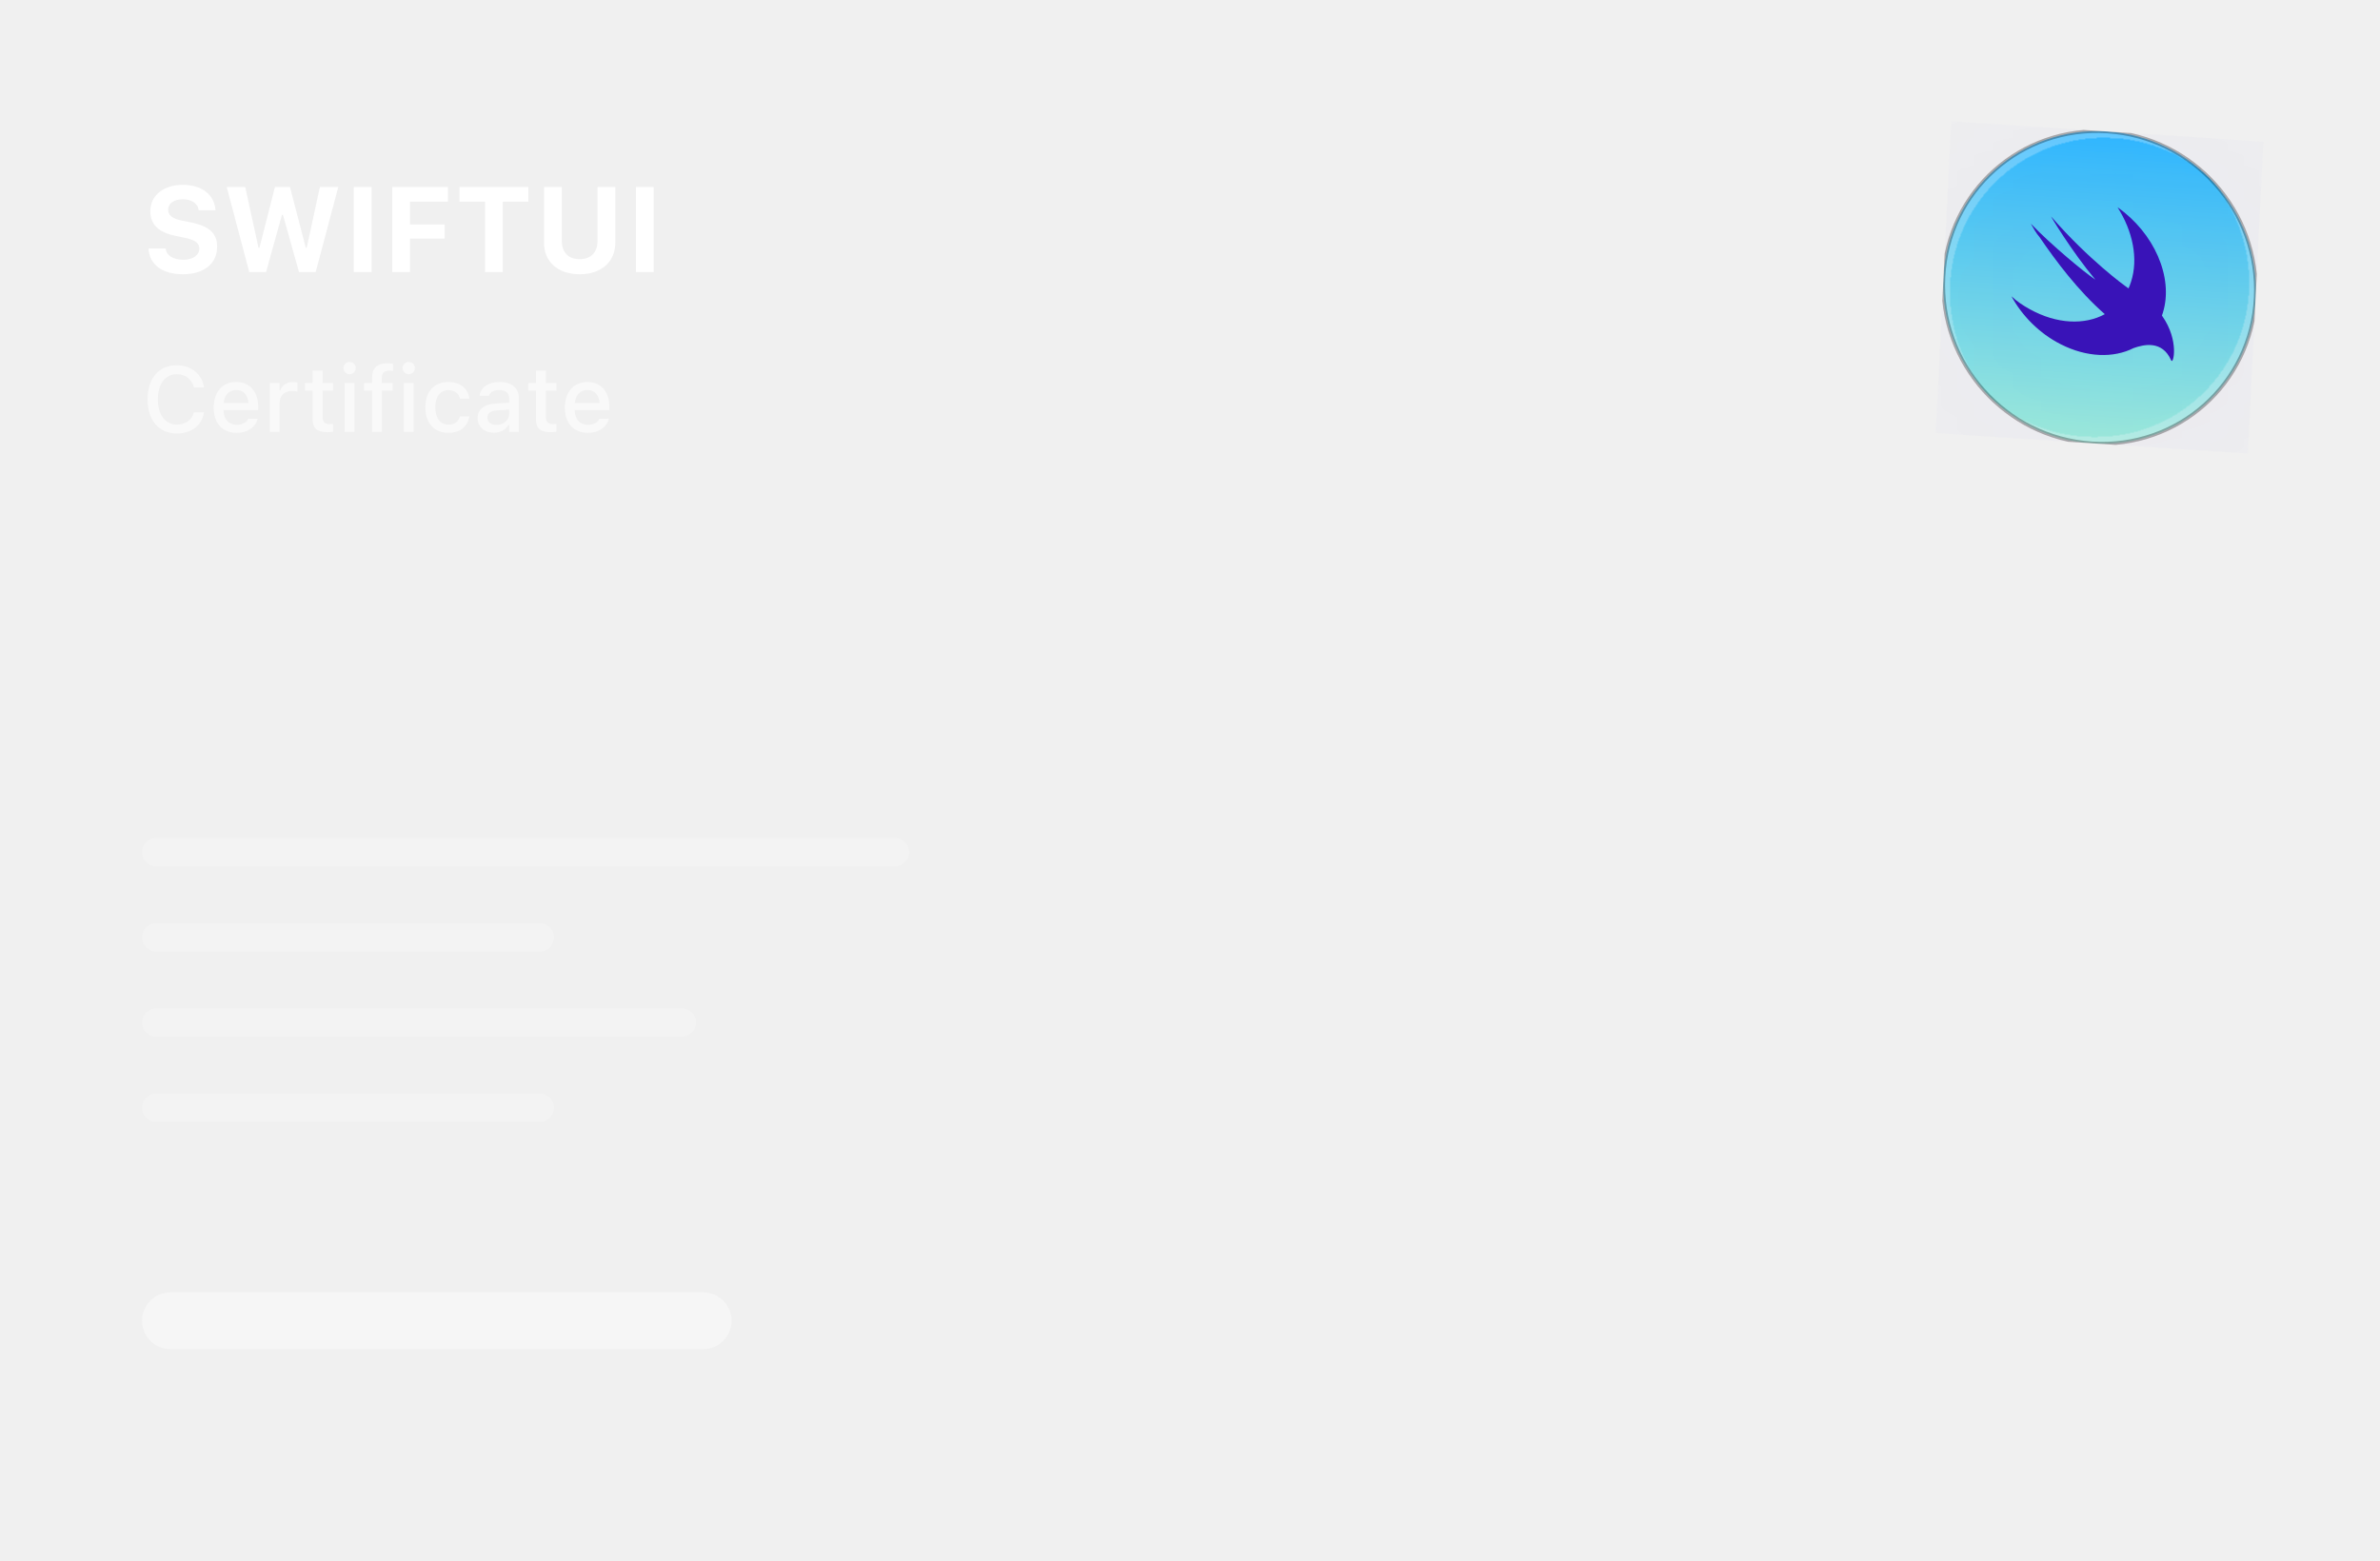
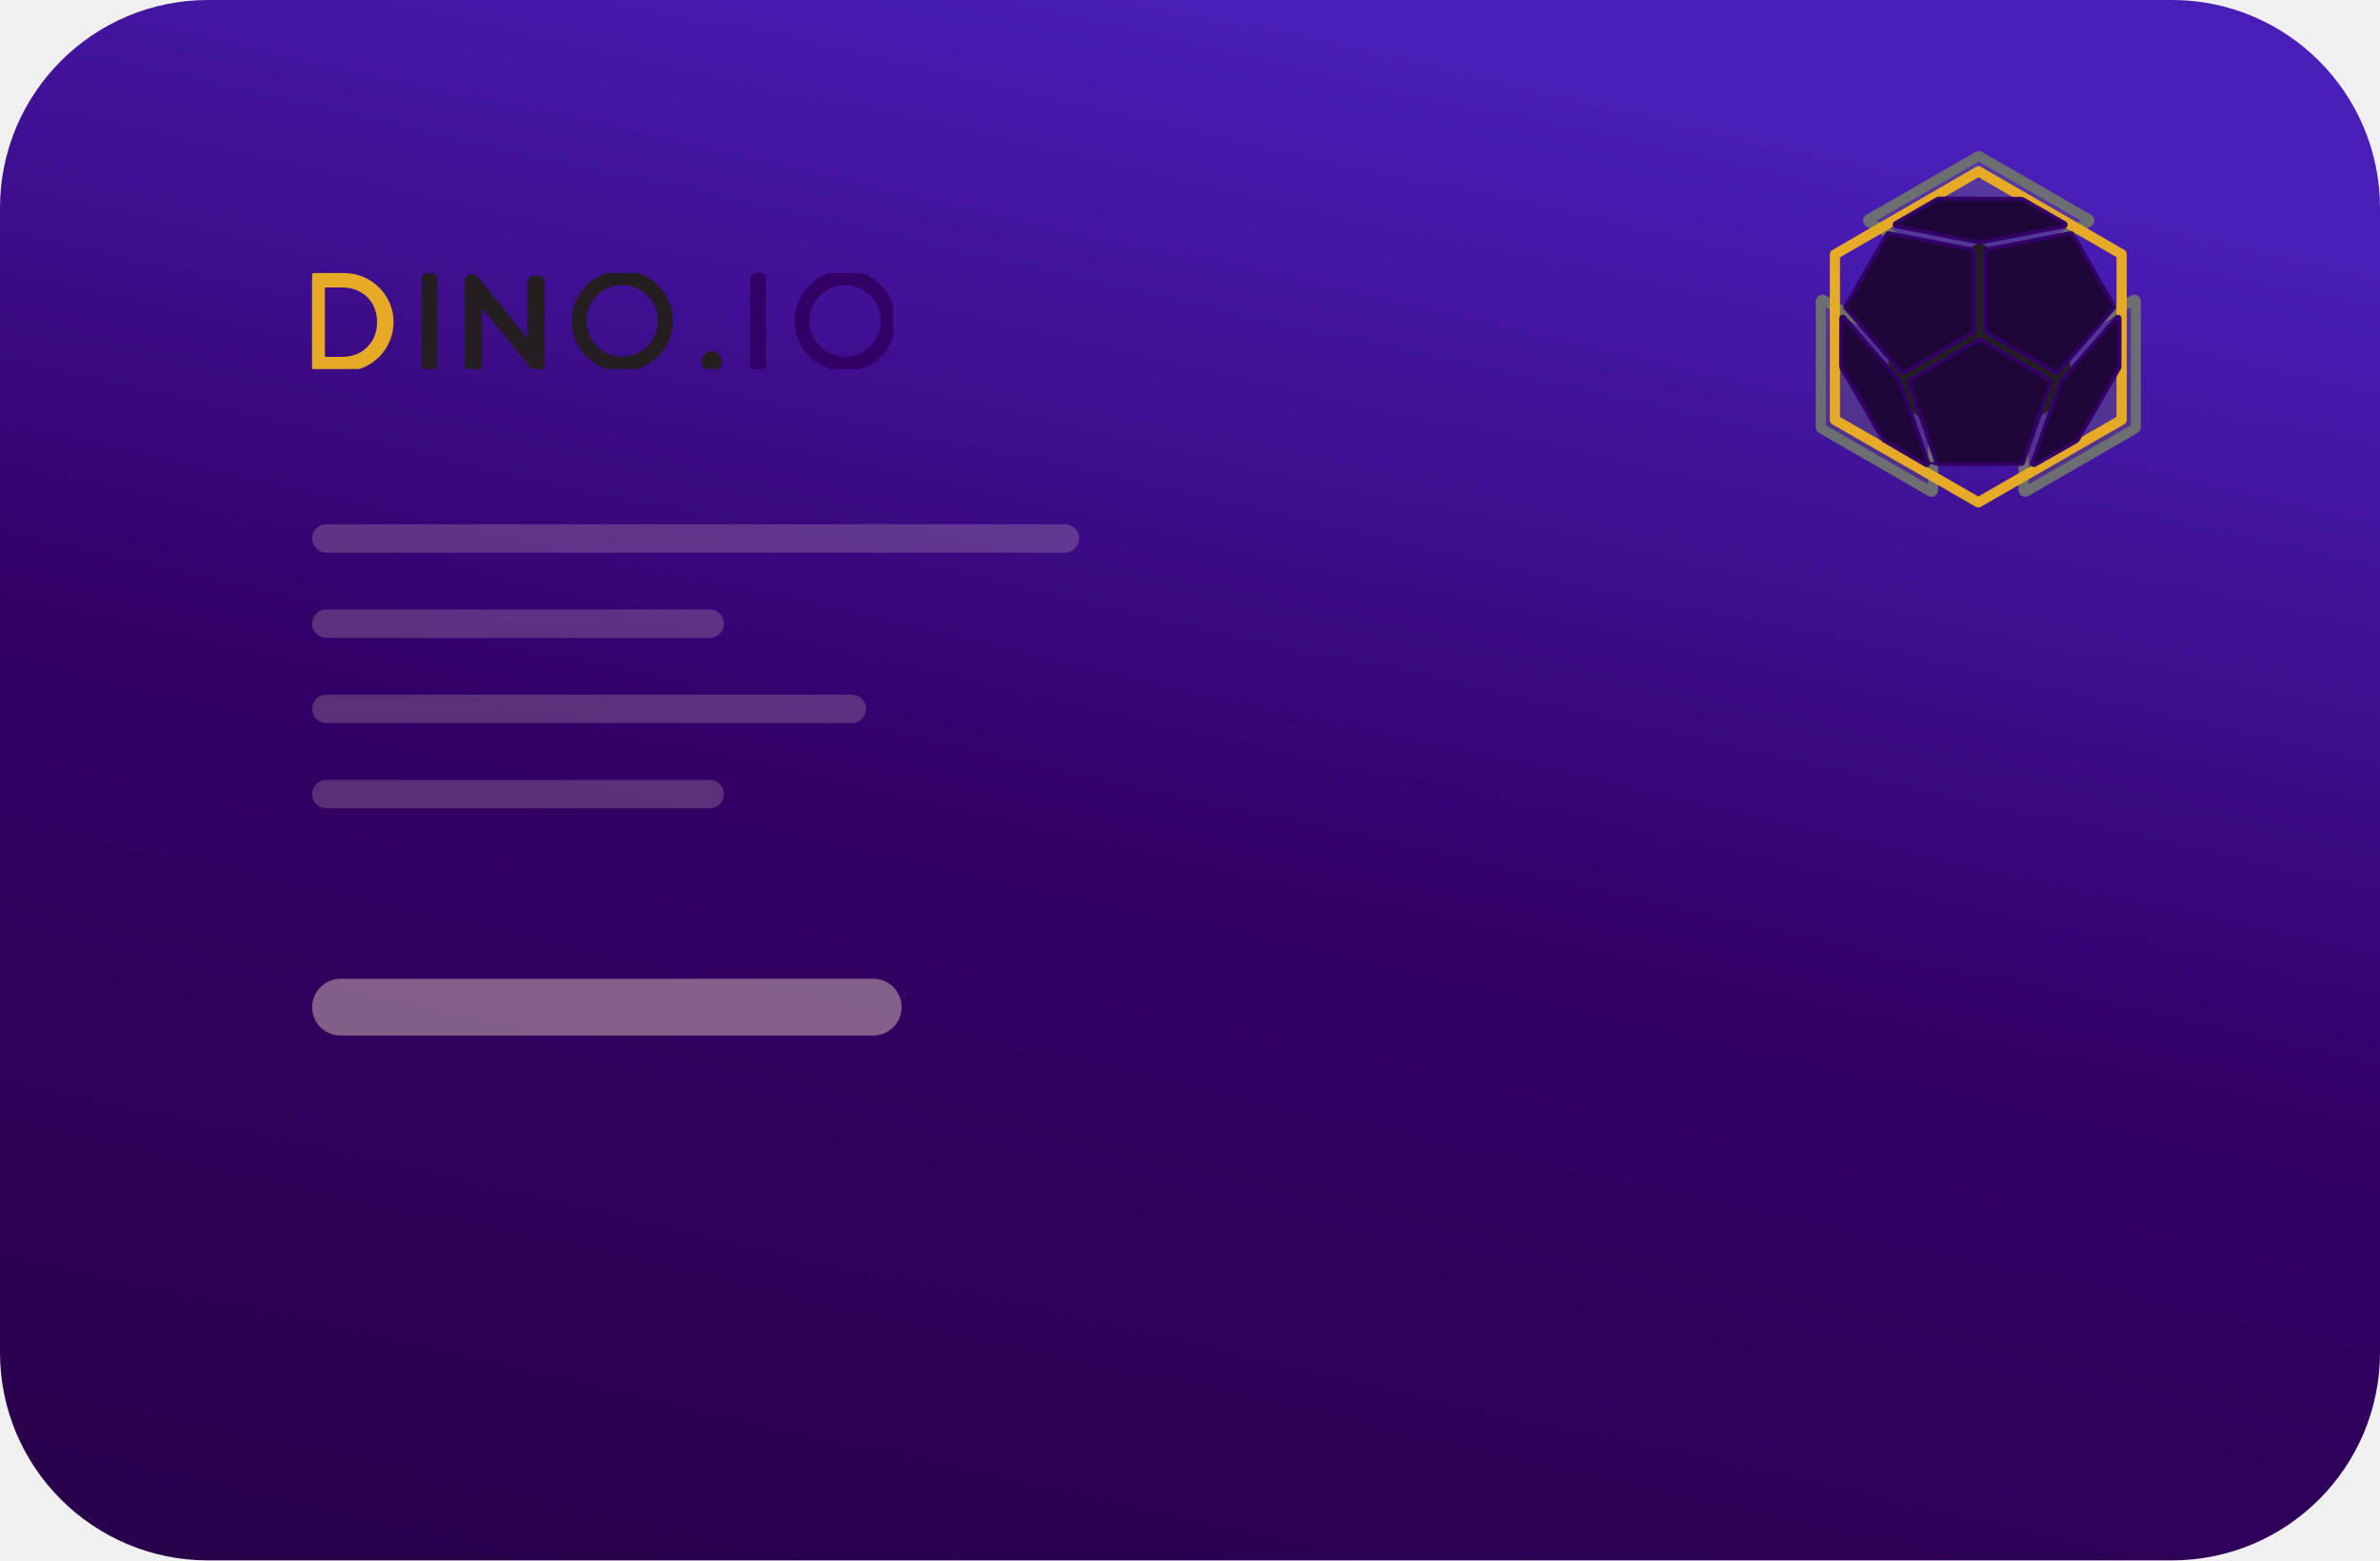
<svg xmlns="http://www.w3.org/2000/svg" width="183" height="120" viewBox="0 0 183 120" fill="none">
-   <g clip-path="url(#clip0)">
-     <g filter="url(#filter0_ii)">
-       <path fill-rule="evenodd" clip-rule="evenodd" d="M160.842 34.093C167.47 34.526 173.109 29.511 173.438 22.889C173.767 16.267 168.66 10.547 162.033 10.114C155.405 9.679 149.766 14.695 149.437 21.317C149.108 27.939 154.214 33.658 160.842 34.093Z" fill="url(#paint0_linear)" />
+   <rect width="183" height="120" rx="16" fill="url(#paint0_linear_4281:2)" />
+   <path d="M148.515 37.823C148.493 37.824 148.472 37.818 148.453 37.807L140.061 32.962C140.043 32.951 140.027 32.936 140.016 32.917C140.006 32.898 140 32.877 140 32.856V23.166C140 23.144 140.006 23.123 140.016 23.104C140.027 23.085 140.043 23.07 140.061 23.059C140.08 23.048 140.101 23.043 140.122 23.043C140.144 23.043 140.165 23.048 140.184 23.059L148.576 27.916C148.595 27.927 148.61 27.942 148.621 27.961C148.631 27.979 148.637 28 148.637 28.022V37.701C148.637 37.723 148.631 37.744 148.62 37.762C148.61 37.781 148.594 37.796 148.576 37.807C148.557 37.818 148.536 37.823 148.515 37.823V37.823Z" fill="#6D6E71" fill-opacity="0.333" stroke="#6D6E71" stroke-width="0.767" stroke-miterlimit="10" />
+   <path d="M155.654 37.808C155.636 37.797 155.62 37.782 155.609 37.763C155.599 37.745 155.593 37.724 155.593 37.702V28.022C155.593 28 155.598 27.979 155.609 27.961C155.62 27.942 155.635 27.927 155.654 27.916L164.046 23.059C164.065 23.048 164.086 23.043 164.107 23.043C164.129 23.043 164.15 23.048 164.168 23.059C164.187 23.07 164.202 23.085 164.213 23.104C164.224 23.123 164.23 23.144 164.23 23.166V32.857C164.23 32.878 164.224 32.899 164.213 32.918C164.203 32.937 164.187 32.952 164.168 32.963L155.776 37.808C155.758 37.819 155.737 37.824 155.715 37.824C155.694 37.824 155.673 37.819 155.654 37.808V37.808Z" fill="#6D6E71" fill-opacity="0.333" stroke="#6D6E71" stroke-width="0.767" stroke-miterlimit="10" />
+   <path d="M152.144 21.941C152.123 21.942 152.101 21.936 152.083 21.925L143.691 17.068C143.672 17.057 143.657 17.042 143.646 17.023C143.635 17.005 143.63 16.984 143.63 16.962C143.63 16.941 143.635 16.92 143.646 16.901C143.657 16.882 143.672 16.867 143.691 16.856L152.091 12.016C152.11 12.006 152.131 12 152.152 12C152.174 12 152.195 12.006 152.213 12.016L160.598 16.856C160.616 16.867 160.632 16.882 160.643 16.901C160.653 16.919 160.659 16.941 160.659 16.962C160.659 16.984 160.653 17.005 160.643 17.023C160.632 17.042 160.616 17.058 160.598 17.068L152.206 21.925C152.187 21.936 152.166 21.942 152.144 21.941Z" fill="#6D6E71" fill-opacity="0.333" stroke="#6D6E71" stroke-width="0.767" stroke-miterlimit="10" />
+   <path d="M145.215 30.663L152.196 34.648L159.172 30.659V22.654L152.205 18.646L145.215 22.662V30.663Z" fill="#231F20" />
+   <path d="M152.116 38.797C152.088 38.797 152.06 38.789 152.036 38.775L141.007 32.435C140.982 32.421 140.962 32.401 140.948 32.376C140.933 32.351 140.926 32.323 140.926 32.295V19.566C140.926 19.538 140.933 19.51 140.948 19.485C140.962 19.461 140.982 19.44 141.007 19.426L152.049 13.035C152.074 13.021 152.102 13.013 152.131 13.013C152.159 13.013 152.187 13.021 152.212 13.035L163.217 19.413C163.241 19.427 163.261 19.448 163.276 19.473C163.29 19.497 163.297 19.525 163.297 19.554V32.288C163.297 32.317 163.29 32.345 163.276 32.369C163.262 32.394 163.241 32.414 163.217 32.429L152.197 38.775C152.173 38.789 152.145 38.797 152.116 38.797V38.797ZM141.25 32.202L152.116 38.447L162.973 32.194V19.646L152.13 13.363L141.25 19.657V32.202Z" fill="#E7AA27" stroke="#E7AA27" stroke-width="0.46" stroke-miterlimit="10" />
+   <path d="M158.127 28.683C158.105 28.683 158.084 28.678 158.066 28.667L152.707 25.538C152.689 25.528 152.674 25.512 152.663 25.494C152.653 25.476 152.647 25.455 152.647 25.433V19.299C152.647 19.27 152.657 19.243 152.675 19.221C152.693 19.199 152.718 19.184 152.746 19.179L159.223 17.927C159.247 17.923 159.273 17.926 159.296 17.936C159.319 17.947 159.339 17.964 159.351 17.986L162.546 23.537C162.558 23.559 162.564 23.585 162.561 23.61C162.559 23.635 162.549 23.659 162.532 23.678L158.218 28.642C158.207 28.654 158.193 28.665 158.177 28.672C158.161 28.679 158.144 28.683 158.127 28.683V28.683Z" fill="#1E0638" stroke="#330066" stroke-width="0.307" stroke-miterlimit="10" />
+   <path d="M149.033 35.694C149.007 35.694 148.983 35.685 148.962 35.671C148.941 35.656 148.926 35.635 148.918 35.611L146.773 29.382C146.764 29.356 146.764 29.327 146.773 29.301C146.782 29.274 146.8 29.252 146.824 29.238L152.166 26.119C152.185 26.108 152.206 26.102 152.227 26.102C152.249 26.102 152.27 26.108 152.289 26.119L157.647 29.247C157.671 29.262 157.689 29.284 157.698 29.311C157.708 29.337 157.708 29.366 157.698 29.392L155.551 35.596C155.543 35.62 155.527 35.641 155.507 35.656C155.486 35.67 155.461 35.678 155.436 35.678L149.03 35.693L149.033 35.694Z" fill="#1E0638" stroke="#330066" stroke-width="0.307" stroke-miterlimit="10" />
+   <path d="M152.234 18.652C152.226 18.653 152.218 18.653 152.21 18.652L145.773 17.391C145.749 17.386 145.726 17.374 145.709 17.356C145.692 17.338 145.68 17.316 145.676 17.291C145.672 17.267 145.676 17.242 145.686 17.219C145.697 17.197 145.714 17.178 145.736 17.166L148.984 15.293C149.002 15.282 149.023 15.276 149.045 15.276V15.276L155.453 15.293C155.475 15.293 155.495 15.299 155.514 15.309L158.77 17.172C158.791 17.184 158.809 17.203 158.819 17.225C158.83 17.248 158.833 17.273 158.829 17.297C158.825 17.322 158.814 17.344 158.797 17.362C158.779 17.38 158.757 17.392 158.733 17.397L152.257 18.65C152.249 18.652 152.241 18.652 152.234 18.652Z" fill="#1E0638" stroke="#330066" stroke-width="0.307" stroke-miterlimit="10" />
+   <path d="M148.143 35.778C148.122 35.777 148.1 35.772 148.082 35.761L144.853 33.873C144.835 33.862 144.82 33.847 144.809 33.829L141.585 28.274C141.574 28.256 141.568 28.235 141.569 28.213L141.576 24.481C141.576 24.456 141.583 24.432 141.598 24.412C141.612 24.392 141.632 24.376 141.655 24.368C141.678 24.359 141.703 24.358 141.727 24.363C141.751 24.37 141.773 24.383 141.789 24.401L146.088 29.348C146.099 29.36 146.107 29.373 146.112 29.388L148.259 35.616C148.267 35.64 148.268 35.665 148.261 35.689C148.254 35.713 148.24 35.735 148.221 35.75C148.199 35.768 148.171 35.778 148.143 35.778V35.778Z" fill="#1E0638" stroke="#330066" stroke-width="0.307" stroke-miterlimit="10" />
+   <path d="M156.388 35.773C156.369 35.773 156.35 35.768 156.333 35.759C156.315 35.75 156.301 35.737 156.289 35.721C156.278 35.706 156.271 35.687 156.268 35.668C156.265 35.649 156.267 35.629 156.273 35.611L158.421 29.407C158.426 29.392 158.434 29.378 158.444 29.367L162.758 24.404C162.774 24.385 162.796 24.372 162.82 24.365C162.844 24.359 162.869 24.361 162.893 24.369C162.916 24.378 162.936 24.393 162.95 24.414C162.964 24.434 162.972 24.459 162.972 24.483L162.966 28.239C162.966 28.26 162.96 28.281 162.95 28.3L159.746 33.852C159.736 33.871 159.72 33.886 159.701 33.897L156.449 35.757C156.43 35.767 156.41 35.773 156.388 35.773Z" fill="#1E0638" stroke="#330066" stroke-width="0.307" stroke-miterlimit="10" />
+   <path d="M146.314 28.691C146.297 28.691 146.28 28.688 146.264 28.68C146.248 28.673 146.234 28.663 146.223 28.65L141.923 23.703C141.906 23.684 141.896 23.66 141.894 23.635C141.891 23.61 141.897 23.585 141.909 23.563L145.113 17.998C145.125 17.976 145.145 17.959 145.168 17.948C145.191 17.938 145.217 17.934 145.242 17.939L151.679 19.199C151.707 19.204 151.732 19.219 151.75 19.241C151.768 19.263 151.777 19.29 151.777 19.319V25.453C151.777 25.475 151.772 25.496 151.761 25.514C151.751 25.533 151.735 25.548 151.717 25.559L146.375 28.677C146.356 28.687 146.335 28.692 146.314 28.691V28.691Z" fill="#1E0638" stroke="#330066" stroke-width="0.307" stroke-miterlimit="10" />
+   <g clip-path="url(#clip0_4281:2)">
+     <g clip-path="url(#clip1_4281:2)">
+       <path d="M24 21.399C24 21.349 24.019 21.301 24.053 21.265C24.087 21.228 24.134 21.207 24.184 21.205H26.472C28.443 21.205 30.057 22.808 30.057 24.77C30.056 25.72 29.678 26.631 29.006 27.303C28.334 27.975 27.423 28.353 26.472 28.355H24.184C24.134 28.352 24.087 28.331 24.053 28.295C24.019 28.259 24 28.211 24 28.161V21.399ZM26.308 27.65C27.984 27.65 29.199 26.455 29.199 24.77C29.199 23.085 27.984 21.901 26.308 21.901H24.776V27.652L26.308 27.65Z" fill="#E7AA27" stroke="#E7AA27" stroke-width="0.41" stroke-miterlimit="10" />
+       <path d="M36.042 21.584C36.044 21.537 36.064 21.492 36.099 21.46C36.133 21.427 36.179 21.409 36.226 21.41H36.468L40.846 26.901H40.865V21.693C40.865 21.644 40.885 21.597 40.919 21.562C40.954 21.527 41.001 21.508 41.05 21.508H41.388C41.437 21.509 41.483 21.529 41.517 21.564C41.551 21.598 41.571 21.644 41.573 21.693V28.131C41.571 28.179 41.551 28.224 41.516 28.257C41.482 28.29 41.436 28.308 41.388 28.307H41.214L36.758 22.848H36.748V28.161C36.749 28.185 36.744 28.209 36.735 28.232C36.725 28.254 36.712 28.275 36.695 28.292C36.678 28.309 36.657 28.323 36.635 28.332C36.613 28.342 36.589 28.347 36.564 28.347H36.226C36.177 28.345 36.131 28.325 36.097 28.29C36.063 28.256 36.043 28.209 36.041 28.161L36.042 21.584Z" fill="#231F20" stroke="#231F20" stroke-width="0.615" stroke-miterlimit="10" />
+       <path d="M32.628 21.399C32.63 21.348 32.651 21.299 32.687 21.264C32.723 21.227 32.771 21.206 32.822 21.205H33.232C33.283 21.207 33.331 21.228 33.366 21.264C33.402 21.3 33.422 21.348 33.424 21.399V28.16C33.422 28.211 33.401 28.259 33.365 28.295C33.329 28.331 33.281 28.352 33.23 28.354H32.82C32.769 28.352 32.721 28.331 32.685 28.295C32.649 28.259 32.628 28.211 32.626 28.16L32.628 21.399Z" fill="#231F20" stroke="#231F20" stroke-width="0.41" stroke-miterlimit="10" />
+       <path d="M47.835 21C48.562 20.998 49.274 21.212 49.879 21.614C50.485 22.016 50.958 22.589 51.238 23.26C51.518 23.931 51.593 24.67 51.453 25.384C51.314 26.098 50.965 26.754 50.453 27.27C49.94 27.785 49.286 28.137 48.573 28.281C47.86 28.425 47.121 28.355 46.448 28.078C45.775 27.802 45.2 27.332 44.794 26.729C44.388 26.125 44.17 25.415 44.168 24.688C44.166 24.205 44.259 23.726 44.442 23.279C44.625 22.832 44.895 22.425 45.236 22.082C45.576 21.74 45.981 21.468 46.427 21.282C46.873 21.096 47.352 21 47.835 21V21ZM47.835 27.638C48.618 27.637 49.369 27.326 49.924 26.773C50.479 26.22 50.792 25.47 50.797 24.687C50.797 23.063 49.459 21.714 47.835 21.714C46.211 21.714 44.883 23.063 44.883 24.687C44.885 25.469 45.197 26.218 45.75 26.771C46.303 27.324 47.053 27.636 47.835 27.638V27.638Z" fill="#231F20" stroke="#231F20" stroke-width="0.41" stroke-miterlimit="10" />
+       <path d="M54.722 27.215C54.798 27.214 54.875 27.229 54.946 27.258C55.017 27.287 55.081 27.329 55.135 27.384C55.19 27.438 55.232 27.503 55.261 27.574C55.29 27.645 55.305 27.721 55.304 27.797C55.304 27.952 55.242 28.1 55.133 28.209C55.024 28.318 54.876 28.379 54.722 28.379C54.568 28.378 54.421 28.316 54.312 28.207C54.203 28.098 54.141 27.951 54.139 27.797C54.139 27.721 54.154 27.645 54.183 27.574C54.213 27.504 54.256 27.439 54.31 27.385C54.364 27.331 54.428 27.288 54.499 27.259C54.569 27.23 54.645 27.215 54.722 27.215Z" fill="#231F20" stroke="#231F20" stroke-width="0.41" stroke-miterlimit="10" />
+       <path d="M57.897 21.399C57.899 21.348 57.92 21.299 57.956 21.264C57.992 21.227 58.041 21.206 58.091 21.205H58.501C58.552 21.207 58.599 21.228 58.635 21.264C58.671 21.3 58.691 21.348 58.693 21.399V28.16C58.691 28.211 58.67 28.259 58.634 28.295C58.598 28.331 58.55 28.352 58.499 28.354H58.089C58.038 28.352 57.99 28.331 57.954 28.295C57.918 28.259 57.897 28.211 57.895 28.16L57.897 21.399Z" fill="#330066" stroke="#330066" stroke-width="0.41" stroke-miterlimit="10" />
+       <path d="M64.977 21C65.704 20.998 66.416 21.212 67.021 21.614C67.627 22.016 68.1 22.589 68.38 23.26C68.66 23.931 68.735 24.67 68.596 25.384C68.456 26.098 68.107 26.754 67.595 27.27C67.082 27.785 66.428 28.137 65.715 28.281C65.002 28.425 64.263 28.355 63.59 28.078C62.917 27.802 62.342 27.332 61.936 26.729C61.53 26.125 61.312 25.415 61.31 24.688C61.308 24.205 61.401 23.726 61.584 23.279C61.767 22.832 62.037 22.425 62.378 22.082C62.718 21.74 63.123 21.468 63.569 21.282C64.015 21.096 64.494 21 64.977 21V21ZM64.977 27.638C65.76 27.637 66.511 27.326 67.066 26.773C67.621 26.22 67.935 25.47 67.939 24.687C67.939 23.063 66.601 21.714 64.977 21.714C63.353 21.714 62.025 23.063 62.025 24.687C62.027 25.469 62.339 26.218 62.892 26.771C63.445 27.324 64.195 27.636 64.977 27.638V27.638Z" fill="#330066" stroke="#330066" stroke-width="0.41" stroke-miterlimit="10" />
    </g>
-     <path fill-rule="evenodd" clip-rule="evenodd" d="M160.842 34.093C167.47 34.526 173.109 29.511 173.438 22.889C173.767 16.267 168.66 10.547 162.033 10.114C155.405 9.679 149.766 14.695 149.437 21.317C149.108 27.939 154.214 33.658 160.842 34.093Z" stroke="black" stroke-opacity="0.3" stroke-width="0.273" />
-     <g filter="url(#filter1_d)">
-       <path d="M164.054 26.769C162.518 27.545 160.461 27.5 158.44 26.468C156.804 25.638 155.479 24.285 154.662 22.785C155.071 23.173 155.554 23.494 156.075 23.781C158.158 24.934 160.293 25.004 161.84 24.161C161.839 24.16 161.839 24.16 161.838 24.159C159.786 22.36 158.079 20.078 156.815 18.223C156.545 17.916 156.35 17.541 156.152 17.203C157.713 18.824 160.215 20.905 161.113 21.507C159.261 19.287 157.647 16.578 157.714 16.654C160.651 20.03 163.443 22.021 163.443 22.021C163.536 22.082 163.607 22.132 163.664 22.177C163.735 22.02 163.798 21.856 163.852 21.686C164.442 19.88 163.977 17.751 162.817 15.939C165.611 17.895 167.154 21.323 166.304 24.053C166.282 24.127 166.258 24.2 166.233 24.271C166.241 24.281 166.248 24.292 166.256 24.303C167.589 26.2 167.103 28.085 166.943 27.713C166.248 26.131 164.796 26.506 164.054 26.769L164.054 26.769Z" fill="#3913B8" />
-     </g>
-   </g>
-   <g clip-path="url(#clip1)">
-     <g clip-path="url(#clip2)">
-       <path d="M14.056 21.091C15.688 21.091 16.695 20.271 16.695 18.974L16.695 18.97C16.695 17.95 16.092 17.397 14.709 17.111L14.016 16.971C13.245 16.812 12.928 16.558 12.928 16.132L12.928 16.128C12.928 15.638 13.377 15.33 14.052 15.325C14.741 15.325 15.194 15.652 15.271 16.119L15.28 16.173H16.568L16.563 16.114C16.477 15.021 15.579 14.215 14.052 14.215C12.601 14.215 11.559 15.017 11.559 16.232L11.559 16.236C11.559 17.229 12.143 17.864 13.503 18.14L14.192 18.281C15.004 18.448 15.326 18.689 15.326 19.119L15.326 19.124C15.326 19.627 14.822 19.976 14.093 19.976C13.327 19.976 12.796 19.645 12.746 19.155L12.742 19.11H11.423L11.427 19.183C11.504 20.343 12.493 21.091 14.056 21.091ZM19.165 20.923H20.457L21.681 16.517H21.753L22.991 20.923H24.273L26.01 14.382H24.595L23.584 19.056H23.512L22.297 14.382H21.141L19.949 19.056H19.877L18.857 14.382H17.433L19.165 20.923ZM27.202 20.923H28.571L28.571 14.382H27.202L27.202 20.923ZM30.157 20.923H31.526L31.526 18.349H34.187L34.187 17.265H31.526L31.526 15.511H34.441L34.441 14.382H30.157L30.157 20.923ZM37.292 20.923H38.661L38.661 15.511H40.624L40.624 14.382H35.329L35.329 15.511H37.292L37.292 20.923ZM44.572 21.091C46.258 21.091 47.31 20.116 47.31 18.666L47.31 14.382H45.941L45.941 18.544C45.941 19.391 45.451 19.931 44.572 19.931C43.692 19.931 43.198 19.391 43.198 18.544L43.198 14.382H41.829L41.829 18.666C41.829 20.121 42.895 21.091 44.572 21.091ZM48.896 20.923H50.265L50.265 14.382H48.896L48.896 20.923Z" fill="white" />
-       <path d="M13.604 33.335C14.72 33.335 15.534 32.697 15.68 31.737L15.68 31.716H14.911L14.903 31.73C14.761 32.295 14.266 32.649 13.604 32.649C12.702 32.649 12.141 31.903 12.141 30.718L12.141 30.711C12.141 29.522 12.702 28.777 13.6 28.777C14.259 28.777 14.761 29.175 14.907 29.789L14.907 29.799H15.677L15.68 29.782C15.548 28.787 14.703 28.09 13.6 28.09C12.21 28.09 11.347 29.096 11.347 30.711L11.347 30.718C11.347 32.33 12.214 33.335 13.604 33.335ZM18.197 33.286C19.16 33.286 19.68 32.732 19.805 32.236L19.812 32.205L19.087 32.208L19.073 32.236C18.983 32.43 18.696 32.669 18.214 32.669C17.593 32.669 17.198 32.25 17.184 31.529H19.853L19.853 31.265C19.853 30.136 19.209 29.376 18.158 29.376C17.108 29.376 16.429 30.163 16.429 31.338L16.429 31.342C16.429 32.534 17.094 33.286 18.197 33.286ZM18.162 29.993C18.671 29.993 19.049 30.319 19.108 30.992H17.195C17.261 30.343 17.649 29.993 18.162 29.993ZM20.748 33.214H21.5L21.5 30.964C21.5 30.42 21.892 30.066 22.467 30.066C22.609 30.066 22.737 30.084 22.873 30.111L22.873 29.418C22.796 29.401 22.665 29.383 22.543 29.383C22.041 29.383 21.691 29.619 21.555 30.018H21.5L21.5 29.449H20.748L20.748 33.214ZM25.205 33.238C25.351 33.238 25.49 33.221 25.611 33.2L25.611 32.6C25.507 32.611 25.441 32.614 25.327 32.614C24.956 32.614 24.803 32.448 24.803 32.042L24.803 30.042H25.611L25.611 29.449H24.803L24.803 28.499H24.037L24.037 29.449H23.448L23.448 30.042H24.037L24.037 32.222C24.037 32.947 24.377 33.238 25.205 33.238ZM26.88 28.777C27.136 28.777 27.351 28.565 27.351 28.309C27.351 28.049 27.136 27.837 26.88 27.837C26.62 27.837 26.408 28.049 26.408 28.309C26.408 28.565 26.62 28.777 26.88 28.777ZM26.502 33.214H27.251L27.251 29.449H26.502L26.502 33.214ZM28.613 33.214H29.362L29.362 30.042H30.19L30.19 29.449H29.355L29.355 29.089C29.355 28.707 29.518 28.506 29.933 28.506C30.051 28.506 30.152 28.513 30.221 28.524L30.221 27.973C30.093 27.952 29.947 27.938 29.777 27.938C28.994 27.938 28.613 28.305 28.613 29.054L28.613 29.449H27.992L27.992 30.042H28.613L28.613 33.214ZM31.427 28.777C31.684 28.777 31.899 28.565 31.899 28.309C31.899 28.049 31.684 27.837 31.427 27.837C31.168 27.837 30.956 28.049 30.956 28.309C30.956 28.565 31.168 28.777 31.427 28.777ZM31.05 33.214H31.798L31.798 29.449H31.05L31.05 33.214ZM34.478 33.286C35.41 33.286 35.948 32.784 36.083 32.052L36.09 32.021H35.369L35.362 32.038C35.24 32.444 34.949 32.659 34.478 32.659C33.857 32.659 33.473 32.153 33.473 31.321L33.473 31.314C33.473 30.503 33.85 30.004 34.478 30.004C34.977 30.004 35.282 30.281 35.365 30.652L35.369 30.662L36.09 30.659L36.09 30.642C35.986 29.91 35.421 29.376 34.474 29.376C33.376 29.376 32.707 30.122 32.707 31.314L32.707 31.321C32.707 32.538 33.379 33.286 34.478 33.286ZM37.975 33.276C38.474 33.276 38.87 33.061 39.092 32.68H39.151L39.151 33.214H39.896L39.896 30.638C39.896 29.848 39.362 29.376 38.416 29.376C37.559 29.376 36.967 29.789 36.877 30.406L36.873 30.43H37.598L37.601 30.416C37.691 30.149 37.965 29.997 38.381 29.997C38.891 29.997 39.151 30.226 39.151 30.638L39.151 30.971L38.131 31.03C37.234 31.085 36.727 31.477 36.727 32.15L36.727 32.156C36.727 32.839 37.258 33.276 37.975 33.276ZM37.476 32.125L37.476 32.118C37.476 31.779 37.712 31.591 38.232 31.56L39.151 31.501L39.151 31.824C39.151 32.309 38.738 32.676 38.176 32.676C37.771 32.676 37.476 32.472 37.476 32.125ZM42.378 33.238C42.523 33.238 42.662 33.221 42.783 33.2L42.783 32.6C42.679 32.611 42.613 32.614 42.499 32.614C42.128 32.614 41.975 32.448 41.975 32.042L41.975 30.042H42.783L42.783 29.449H41.975L41.975 28.499H41.209L41.209 29.449H40.62L40.62 30.042H41.209L41.209 32.222C41.209 32.947 41.549 33.238 42.378 33.238ZM45.199 33.286C46.163 33.286 46.683 32.732 46.808 32.236L46.815 32.205L46.09 32.208L46.076 32.236C45.986 32.43 45.698 32.669 45.217 32.669C44.596 32.669 44.201 32.25 44.187 31.529H46.856L46.856 31.265C46.856 30.136 46.211 29.376 45.161 29.376C44.111 29.376 43.431 30.163 43.431 31.338L43.431 31.342C43.431 32.534 44.097 33.286 45.199 33.286ZM45.164 29.993C45.674 29.993 46.052 30.319 46.111 30.992H44.197C44.263 30.343 44.651 29.993 45.164 29.993Z" fill="white" fill-opacity="0.6" />
-     </g>
-     <g clip-path="url(#clip3)">
-       <rect x="10.924" y="64.439" width="58.977" height="2.184" rx="1.092" fill="white" fill-opacity="0.2" />
-       <rect x="10.924" y="70.992" width="31.673" height="2.184" rx="1.092" fill="white" fill-opacity="0.2" />
-       <rect x="10.924" y="77.545" width="42.594" height="2.184" rx="1.092" fill="white" fill-opacity="0.2" />
-       <g clip-path="url(#clip4)">
-         <rect x="10.924" y="84.098" width="31.673" height="2.184" rx="1.092" fill="white" fill-opacity="0.2" />
-         <rect x="10.924" y="99.388" width="45.325" height="4.369" rx="2.184" fill="white" fill-opacity="0.4" />
+     <g clip-path="url(#clip2_4281:2)">
+       <rect x="24" y="40.319" width="58.977" height="2.184" rx="1.092" fill="#FFEECC" fill-opacity="0.2" />
+       <rect x="24" y="46.872" width="31.673" height="2.184" rx="1.092" fill="#FFEECC" fill-opacity="0.2" />
+       <rect x="24" y="53.425" width="42.594" height="2.184" rx="1.092" fill="#FFEECC" fill-opacity="0.2" />
+       <g clip-path="url(#clip3_4281:2)">
+         <rect x="24" y="59.978" width="31.673" height="2.184" rx="1.092" fill="#FFEECC" fill-opacity="0.2" />
+         <rect x="24" y="75.269" width="45.325" height="4.369" rx="2.184" fill="#FFEECC" fill-opacity="0.4" />
      </g>
    </g>
  </g>
  <defs>
-     <filter id="filter0_ii" x="149.285" y="9.951" width="24.304" height="24.305" filterUnits="userSpaceOnUse" color-interpolation-filters="sRGB">
-       <feFlood flood-opacity="0" result="BackgroundImageFix" />
-       <feBlend mode="normal" in="SourceGraphic" in2="BackgroundImageFix" result="shape" />
-       <feColorMatrix in="SourceAlpha" type="matrix" values="0 0 0 0 0 0 0 0 0 0 0 0 0 0 0 0 0 0 127 0" result="hardAlpha" />
-       <feOffset dx="-0.546" dy="-0.546" />
-       <feComposite in2="hardAlpha" operator="arithmetic" k2="-1" k3="1" />
-       <feColorMatrix type="matrix" values="0 0 0 0 1 0 0 0 0 1 0 0 0 0 1 0 0 0 0.25 0" />
-       <feBlend mode="normal" in2="shape" result="effect1_innerShadow" />
-       <feColorMatrix in="SourceAlpha" type="matrix" values="0 0 0 0 0 0 0 0 0 0 0 0 0 0 0 0 0 0 127 0" result="hardAlpha" />
-       <feOffset dx="0.546" dy="0.546" />
-       <feComposite in2="hardAlpha" operator="arithmetic" k2="-1" k3="1" />
-       <feColorMatrix type="matrix" values="0 0 0 0 1 0 0 0 0 1 0 0 0 0 1 0 0 0 0.25 0" />
-       <feBlend mode="normal" in2="effect1_innerShadow" result="effect2_innerShadow" />
-     </filter>
-     <filter id="filter1_d" x="127.723" y="-10.999" width="66.378" height="65.698" filterUnits="userSpaceOnUse" color-interpolation-filters="sRGB">
-       <feFlood flood-opacity="0" result="BackgroundImageFix" />
-       <feColorMatrix in="SourceAlpha" type="matrix" values="0 0 0 0 0 0 0 0 0 0 0 0 0 0 0 0 0 0 127 0" />
-       <feOffset />
-       <feGaussianBlur stdDeviation="13.469" />
-       <feColorMatrix type="matrix" values="0 0 0 0 0.25 0 0 0 0 0.215 0 0 0 0 0.848 0 0 0 0.611 0" />
-       <feBlend mode="normal" in2="BackgroundImageFix" result="effect1_dropShadow" />
-       <feBlend mode="normal" in="SourceGraphic" in2="effect1_dropShadow" result="shape" />
-     </filter>
-     <linearGradient id="paint0_linear" x1="162.033" y1="10.114" x2="160.464" y2="34.068" gradientUnits="userSpaceOnUse">
-       <stop stop-color="#2FB8FF" />
-       <stop offset="1" stop-color="#9EECD9" />
+     <linearGradient id="paint0_linear_4281:2" x1="91.541" y1="3.76397e-05" x2="61.579" y2="133.805" gradientUnits="userSpaceOnUse">
+       <stop stop-color="#491EB8" />
+       <stop offset="0.478" stop-color="#330066" />
+       <stop offset="1" stop-color="#280049" />
    </linearGradient>
-     <clipPath id="clip0">
-       <rect width="24.027" height="24.027" fill="white" transform="matrix(0.998898 0.0654114 -0.0495533 0.997985 150.032 9.32764)" />
+     <clipPath id="clip0_4281:2">
+       <rect width="59" height="60" fill="white" transform="translate(24 21)" />
    </clipPath>
-     <clipPath id="clip1">
-       <rect width="58.977" height="92.834" fill="white" transform="translate(10.9242 10.9233)" />
+     <clipPath id="clip1_4281:2">
+       <rect width="44.664" height="7.379" fill="white" transform="translate(24 21)" />
    </clipPath>
-     <clipPath id="clip2">
-       <rect width="40.41" height="24.574" fill="white" transform="translate(10.9242 10.9233)" />
+     <clipPath id="clip2_4281:2">
+       <rect width="58.977" height="39.318" fill="white" transform="translate(24 40.3193)" />
    </clipPath>
-     <clipPath id="clip3">
-       <rect width="58.977" height="39.318" fill="white" transform="translate(10.9242 64.4392)" />
-     </clipPath>
-     <clipPath id="clip4">
-       <rect width="45.325" height="19.659" fill="white" transform="translate(10.9242 84.0981)" />
+     <clipPath id="clip3_4281:2">
+       <rect width="45.325" height="19.659" fill="white" transform="translate(24 59.9783)" />
    </clipPath>
  </defs>
</svg>
